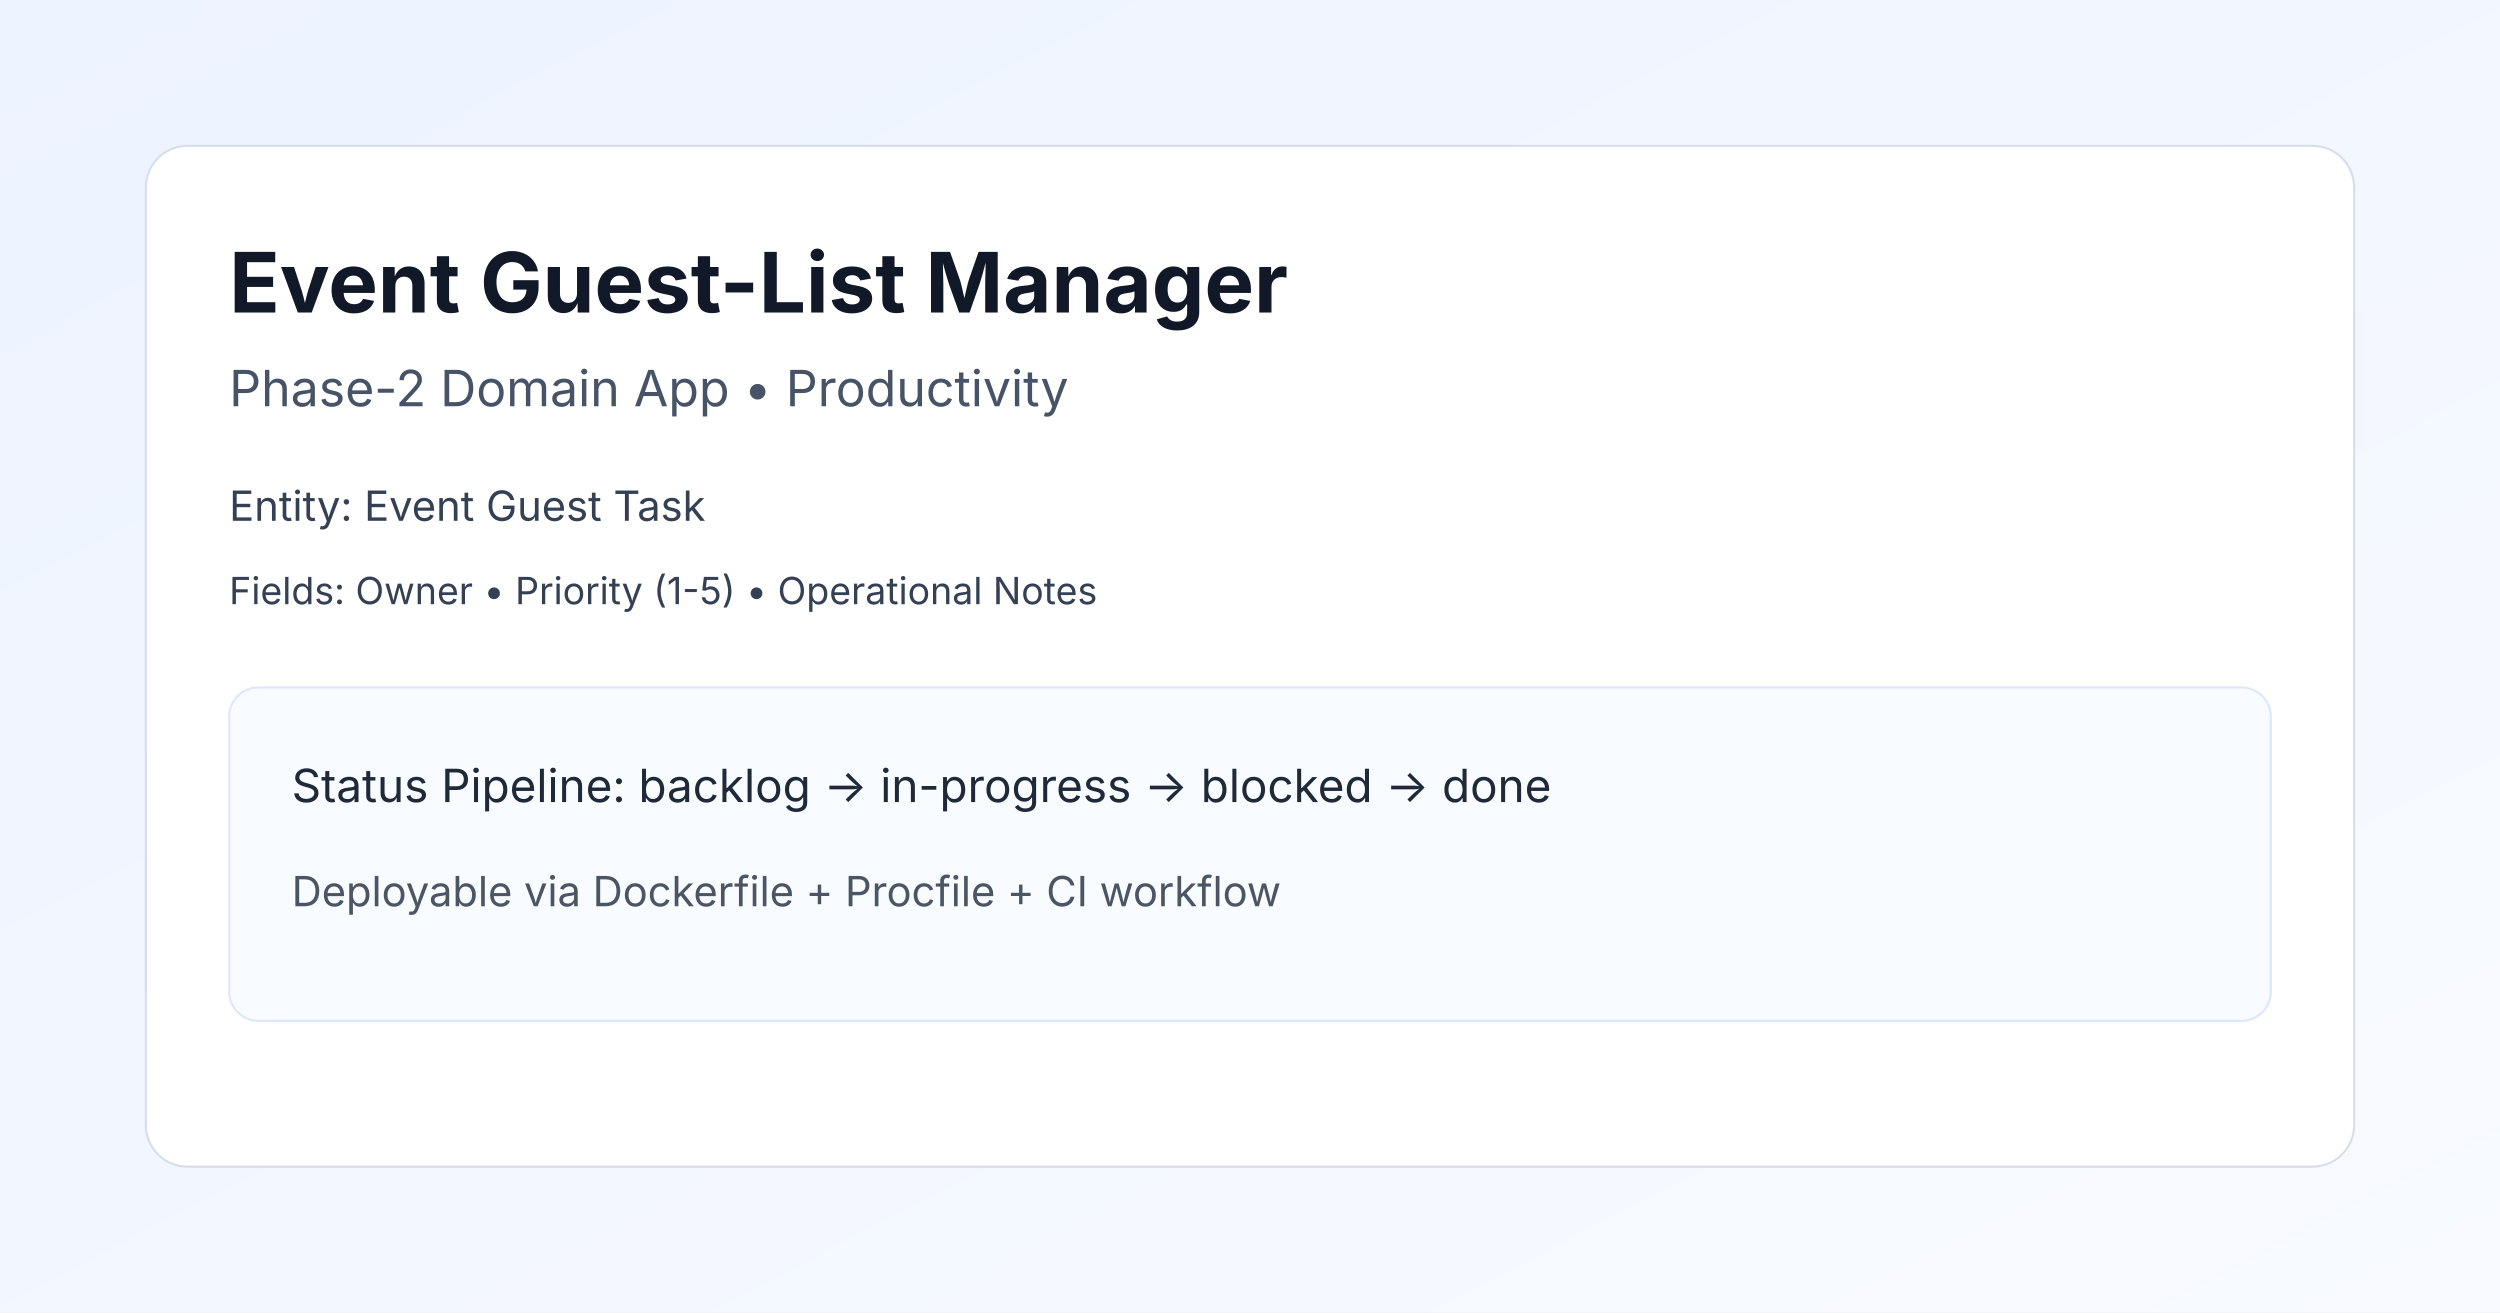
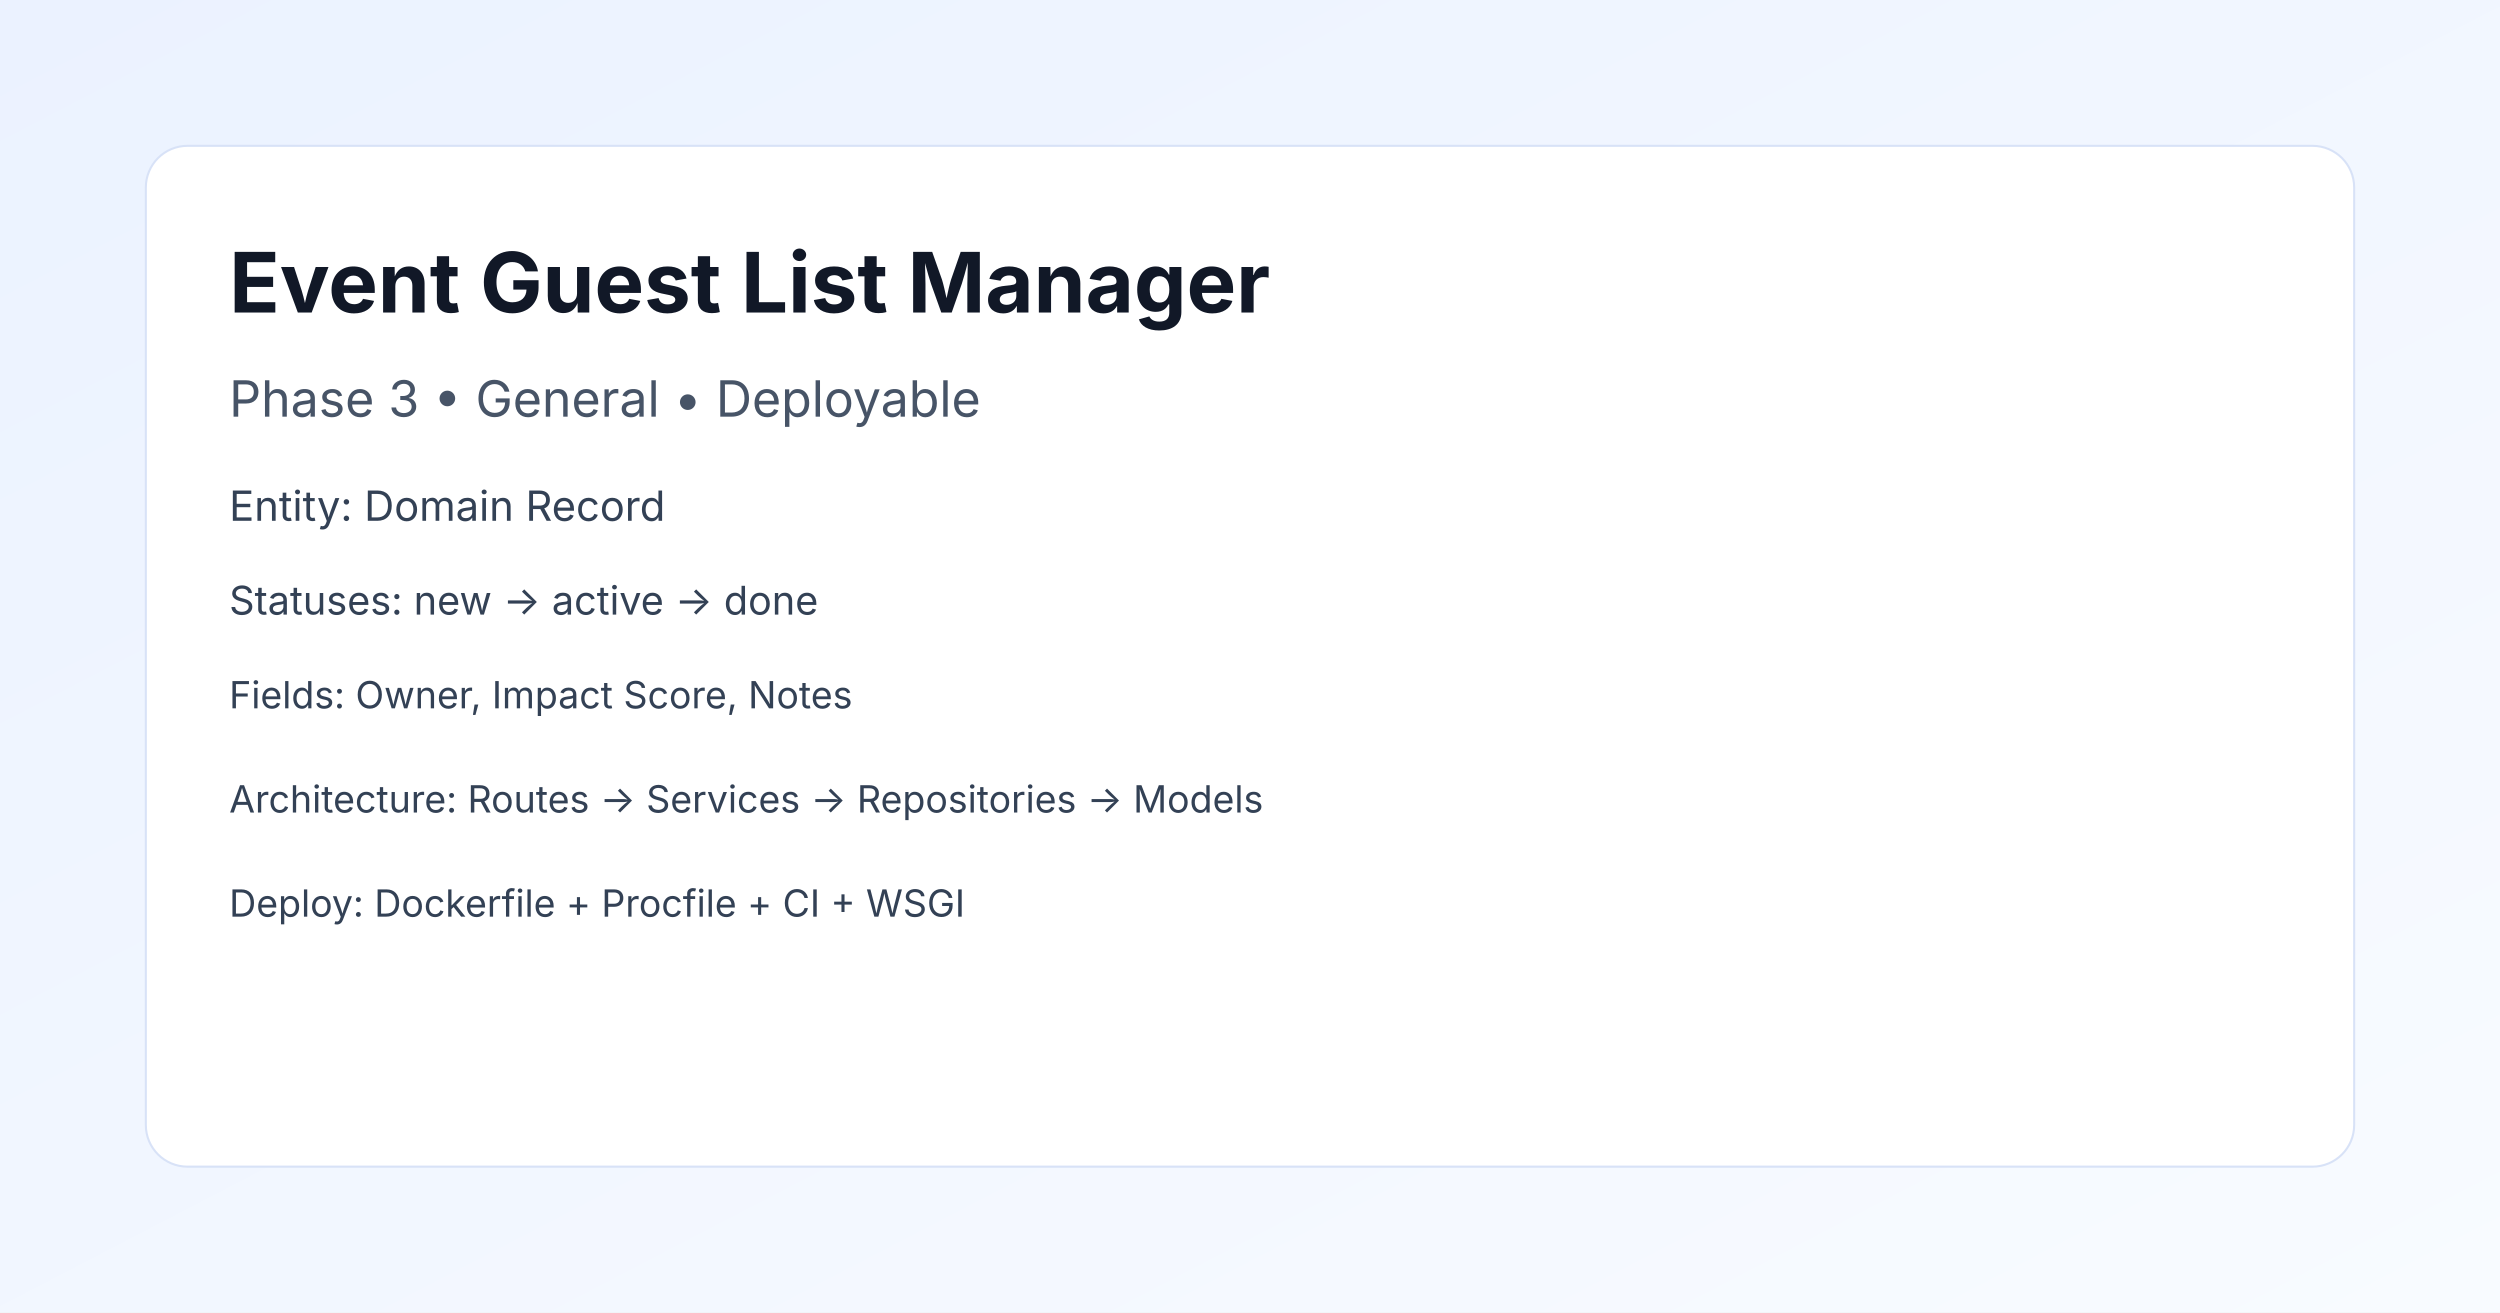
<svg xmlns="http://www.w3.org/2000/svg" width="1200" height="630" viewBox="0 0 1200 630">
  <defs>
    <linearGradient id="bg" x1="0" y1="0" x2="1" y2="1">
-       <stop offset="0%" stop-color="#edf3ff" />
-       <stop offset="100%" stop-color="#f8faff" />
+       <stop offset="0%" stop-color="#ebf2ff" />
+       <stop offset="100%" stop-color="#f8fbff" />
    </linearGradient>
  </defs>
  <rect width="1200" height="630" fill="url(#bg)" />
-   <rect x="70" y="70" width="1060" height="490" rx="20" fill="#fff" stroke="#d6ddeb" />
-   <text x="110" y="150" font-size="40" font-family="Inter, Arial" fill="#111827" font-weight="700">Event Guest-List Manager</text>
-   <text x="110" y="195" font-size="24" font-family="Inter, Arial" fill="#475467">Phase-2 Domain App • Productivity</text>
-   <text x="110" y="250" font-size="20" font-family="Inter, Arial" fill="#344054">Entity: Event Guest Task</text>
-   <text x="110" y="290" font-size="18" font-family="Inter, Arial" fill="#344054">Fields: Owner • Priority (1-5) • Operational Notes</text>
-   <rect x="110" y="330" width="980" height="160" rx="14" fill="#f8fbff" stroke="#dde6ff" />
-   <text x="140" y="385" font-size="22" font-family="Inter, Arial" fill="#1f2937">Status Pipeline: backlog → in-progress → blocked → done</text>
-   <text x="140" y="435" font-size="20" font-family="Inter, Arial" fill="#4b5563">Deployable via Dockerfile + Procfile + CI workflow</text>
+   <rect x="70" y="70" width="1060" height="490" rx="20" fill="#ffffff" stroke="#d8e2f7" />
+   <text x="110" y="150" font-size="40" font-family="Inter, Arial" fill="#111827" font-weight="700">Event Guest List Manager</text>
+   <text x="110" y="200" font-size="24" font-family="Inter, Arial" fill="#475467">Phase 3 • General • Deployable</text>
+   <text x="110" y="250" font-size="20" font-family="Inter, Arial" fill="#334155">Entity: Domain Record</text>
+   <text x="110" y="295" font-size="19" font-family="Inter, Arial" fill="#334155">Statuses: new → active → done</text>
+   <text x="110" y="340" font-size="18" font-family="Inter, Arial" fill="#334155">Fields: Owner, Impact Score, Notes</text>
+   <text x="110" y="390" font-size="18" font-family="Inter, Arial" fill="#334155">Architecture: Routes → Services → Repositories → Models</text>
+   <text x="110" y="440" font-size="18" font-family="Inter, Arial" fill="#334155">Deploy: Dockerfile + Procfile + CI + WSGI</text>
</svg>
